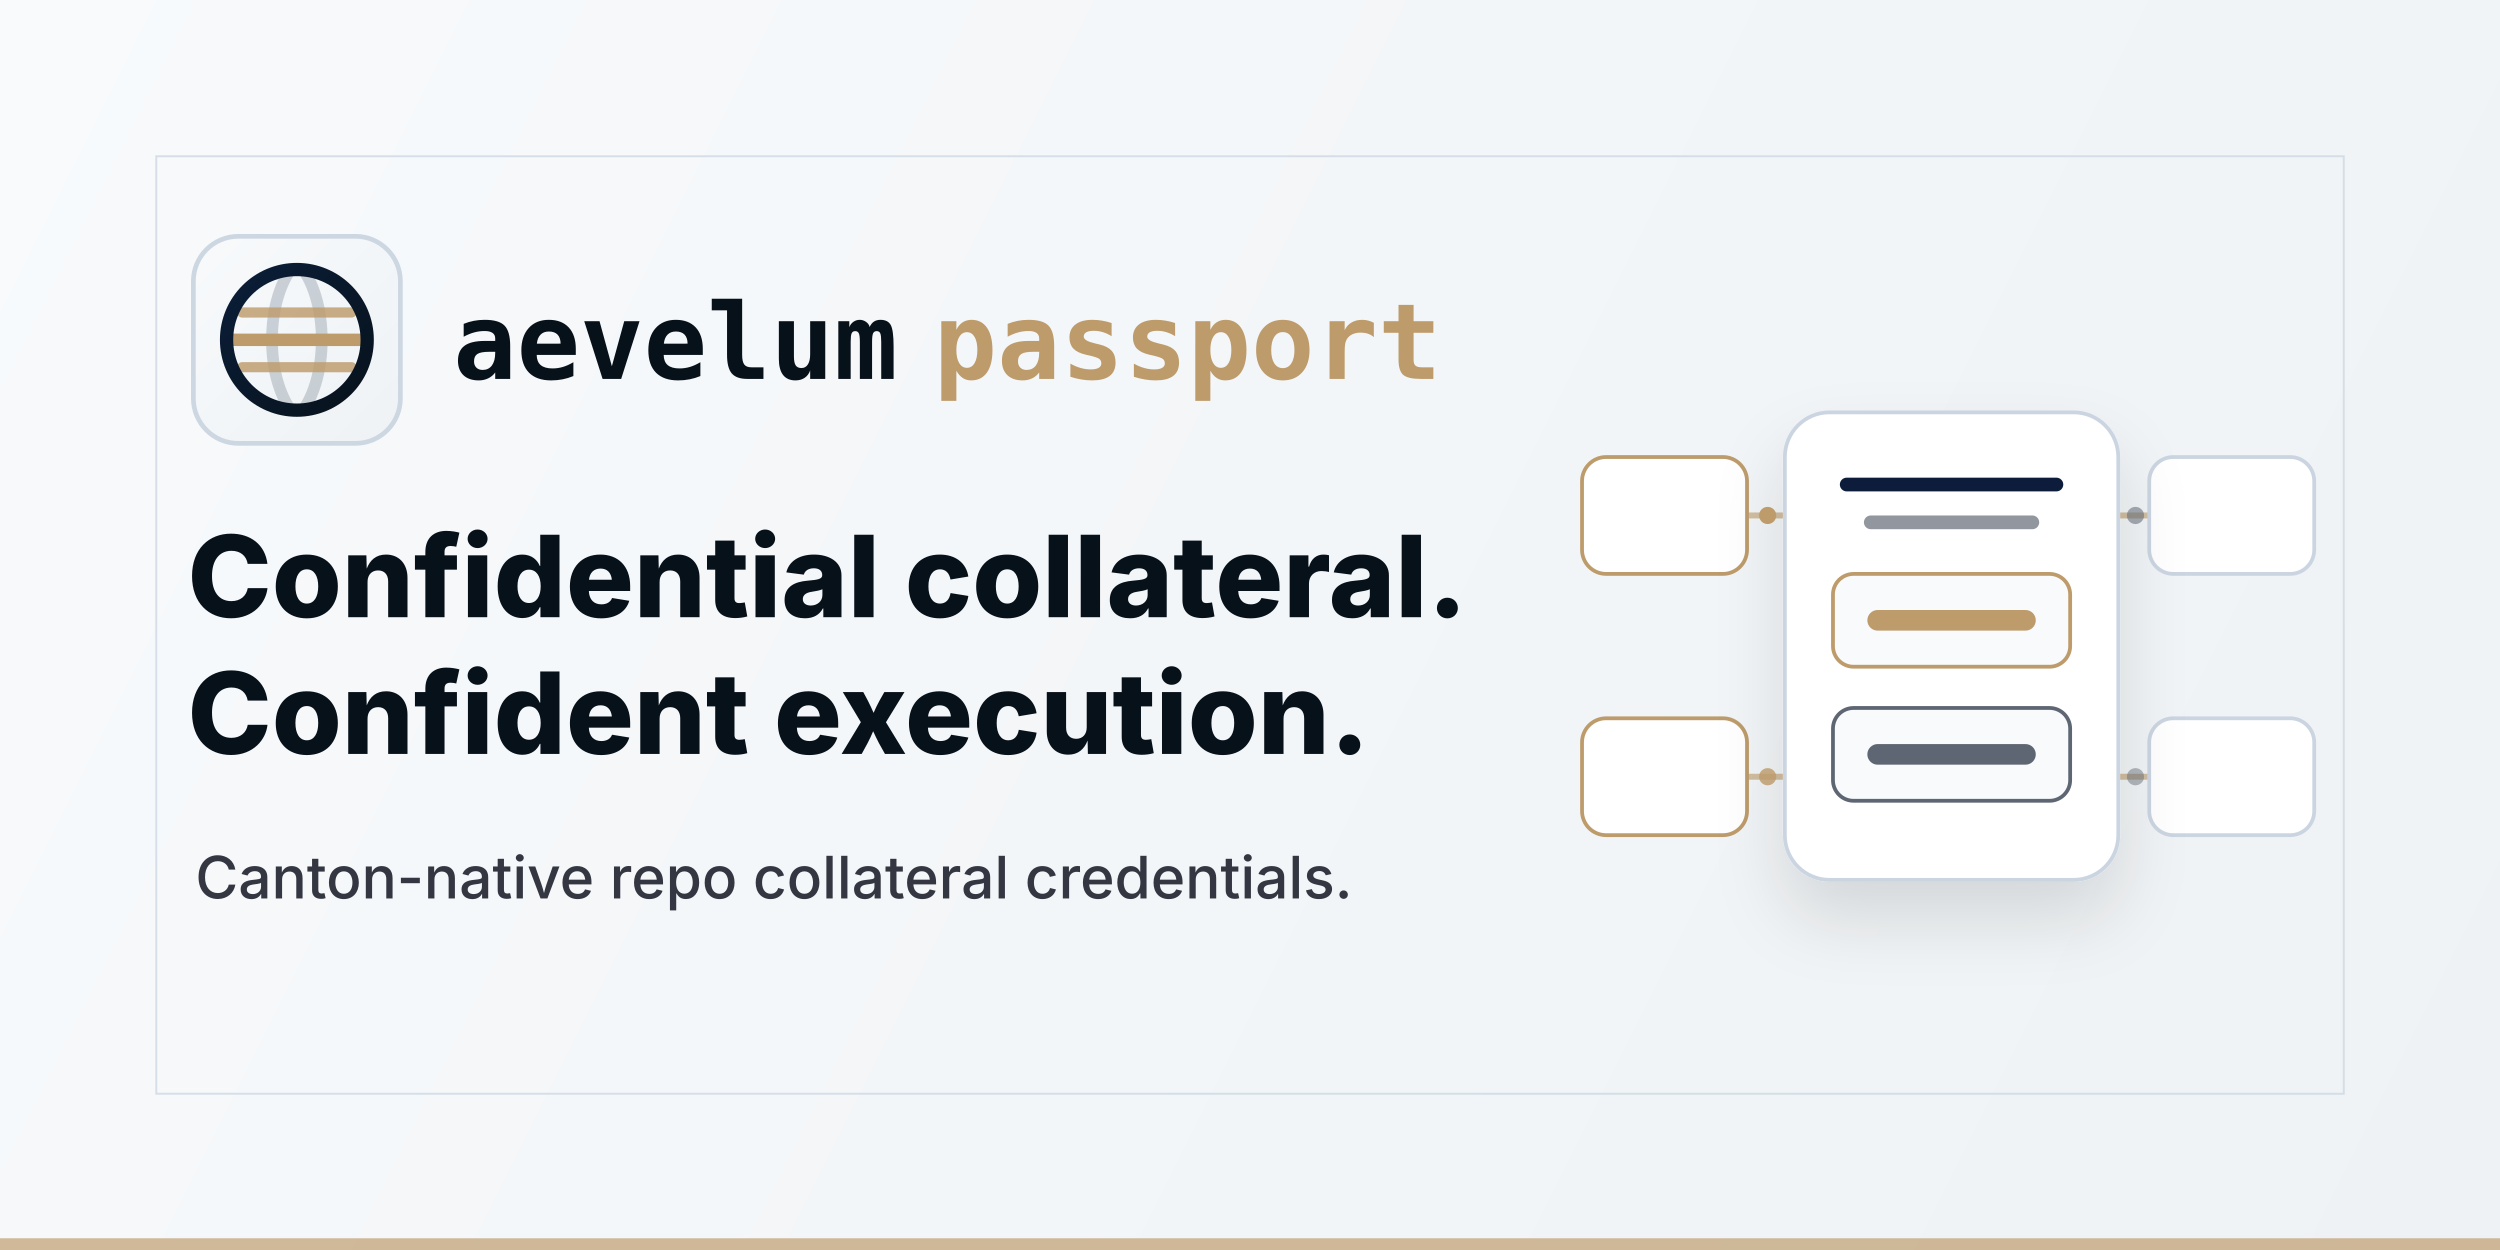
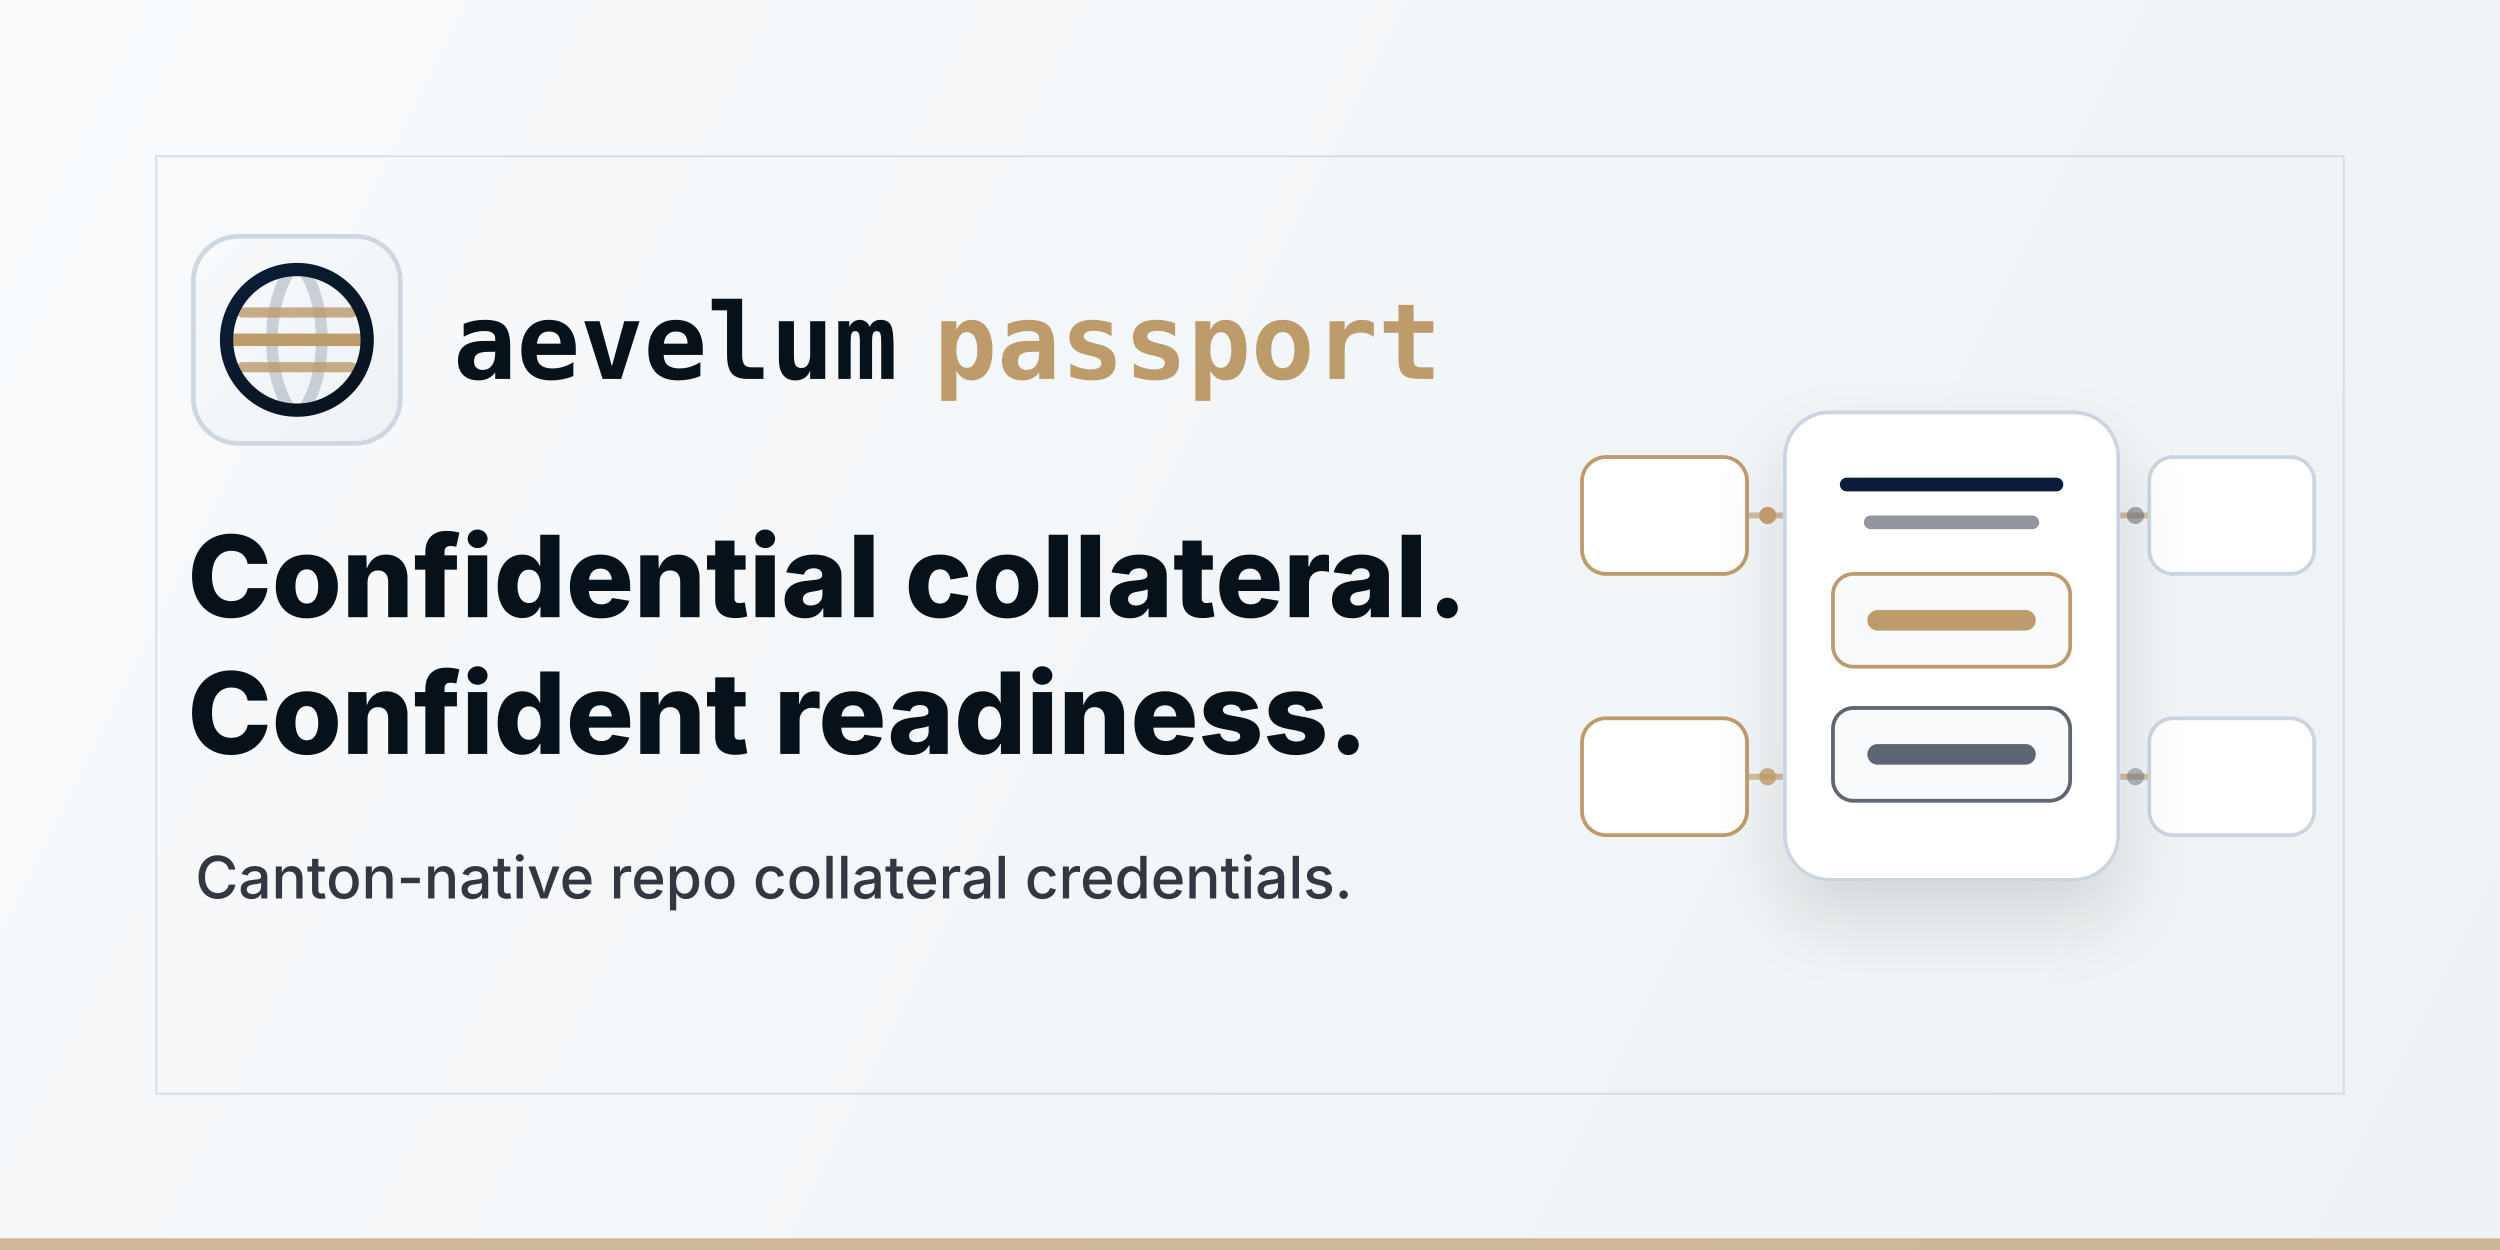
<svg xmlns="http://www.w3.org/2000/svg" viewBox="0 0 1280 640" fill="none" role="img" aria-label="Aevelum Passport README banner">
  <defs>
    <linearGradient id="bg" x1="0" y1="0" x2="1280" y2="640" gradientUnits="userSpaceOnUse">
      <stop stop-color="#F8FAFC" />
      <stop offset="100%" stop-color="#EEF2F4" />
    </linearGradient>
    <linearGradient id="iconSurface" x1="0" y1="0" x2="112" y2="112" gradientUnits="userSpaceOnUse">
      <stop stop-color="#F8FAFC" />
      <stop offset="100%" stop-color="#EEF2F4" />
    </linearGradient>
    <linearGradient id="globeNavy" x1="16" y1="16" x2="96" y2="96" gradientUnits="userSpaceOnUse">
      <stop stop-color="#0B1F3A" />
      <stop offset="100%" stop-color="#07111A" />
    </linearGradient>
    <linearGradient id="lineGold" x1="810" y1="190" x2="1185" y2="452" gradientUnits="userSpaceOnUse">
      <stop stop-color="#BD9B6B" stop-opacity="0.62" />
      <stop offset="100%" stop-color="#5F6673" stop-opacity="0.22" />
    </linearGradient>
    <filter id="cardShadow" x="-20%" y="-20%" width="140%" height="150%" color-interpolation-filters="sRGB">
      <feDropShadow dx="0" dy="22" flood-color="#07111A" flood-opacity="0.12" stdDeviation="20" />
    </filter>
    <clipPath id="globeInterior">
      <circle cx="56" cy="56" r="36" />
    </clipPath>
  </defs>
  <rect width="1280" height="640" fill="url(#bg)" />
  <rect x="80" y="80" width="1120" height="480" stroke="#CBD5E1" stroke-opacity="0.72" stroke-width="1" />
  <rect x="0" y="634" width="1280" height="6" fill="#BD9B6B" opacity="0.68" />
  <g transform="translate(96, 118)">
    <rect x="4" y="4" width="104" height="104" rx="22" fill="url(#iconSurface)" />
    <rect x="3" y="3" width="106" height="106" rx="23" stroke="#CBD5E1" stroke-opacity="0.95" stroke-width="2.4" />
    <g clip-path="url(#globeInterior)">
      <path d="M56 16 C39 34 39 78 56 96 C73 78 73 34 56 16" stroke="#0B1F3A" stroke-opacity="0.18" stroke-width="6" stroke-linecap="round" stroke-linejoin="round" />
      <path d="M21 56 H91" stroke="#BD9B6B" stroke-width="6.4" />
      <path d="M28 42 H84" stroke="#BD9B6B" stroke-opacity="0.82" stroke-width="5.2" stroke-linecap="round" />
      <path d="M28 70 H84" stroke="#BD9B6B" stroke-opacity="0.82" stroke-width="5.2" stroke-linecap="round" />
    </g>
    <circle cx="56" cy="56" r="36" stroke="url(#globeNavy)" stroke-width="6.8" />
  </g>
  <text x="232" y="194" font-family="'SF Mono', Menlo, Monaco, Consolas, monospace" font-size="54" font-weight="700" fill="#07111A">aevelum</text>
  <text x="478" y="194" font-family="'SF Mono', Menlo, Monaco, Consolas, monospace" font-size="54" font-weight="700" fill="#BD9B6B">passport</text>
  <text x="96" y="316" font-family="'Inter', 'SF Pro', -apple-system, system-ui, sans-serif" font-size="58" font-weight="800" fill="#07111A">
    Confidential collateral.
  </text>
  <text x="96" y="386" font-family="'Inter', 'SF Pro', -apple-system, system-ui, sans-serif" font-size="58" font-weight="800" fill="#07111A">
-     Confident execution.
+     Confident readiness.
  </text>
  <text x="100" y="460" font-family="'Inter', 'SF Pro', -apple-system, system-ui, sans-serif" font-size="30" font-weight="500" fill="#343741">
    Canton-native repo collateral credentials.
  </text>
  <g transform="translate(810, 190) scale(0.88)">
    <g stroke="url(#lineGold)" stroke-width="3.5" stroke-linecap="round">
      <path d="M54 84 H138" />
      <path d="M54 236 H138" />
      <path d="M292 84 H374" />
      <path d="M292 236 H374" />
    </g>
    <g fill="#FFFFFF" stroke-width="2.2">
      <rect x="0" y="50" width="96" height="68" rx="14" stroke="#BD9B6B" />
      <rect x="0" y="202" width="96" height="68" rx="14" stroke="#BD9B6B" />
      <rect x="330" y="50" width="96" height="68" rx="14" stroke="#CBD5E1" />
      <rect x="330" y="202" width="96" height="68" rx="14" stroke="#CBD5E1" />
    </g>
    <g filter="url(#cardShadow)">
      <rect x="118" y="24" width="194" height="272" rx="26" fill="#FFFFFF" stroke="#CBD5E1" stroke-width="2.2" />
      <rect x="150" y="62" width="130" height="8" rx="4" fill="#0B1F3A" />
      <rect x="164" y="84" width="102" height="8" rx="4" fill="#5F6673" opacity="0.68" />
      <rect x="146" y="118" width="138" height="54" rx="12" fill="#F8FAFC" stroke="#BD9B6B" stroke-width="2.2" />
      <rect x="166" y="139" width="98" height="12" rx="6" fill="#BD9B6B" />
      <rect x="146" y="196" width="138" height="54" rx="12" fill="#F8FAFC" stroke="#5F6673" stroke-width="2.2" />
      <rect x="166" y="217" width="98" height="12" rx="6" fill="#5F6673" />
    </g>
    <circle cx="108" cy="84" r="5" fill="#BD9B6B" />
    <circle cx="108" cy="236" r="5" fill="#BD9B6B" opacity="0.82" />
    <circle cx="322" cy="84" r="5" fill="#5F6673" opacity="0.54" />
    <circle cx="322" cy="236" r="5" fill="#5F6673" opacity="0.46" />
  </g>
</svg>
